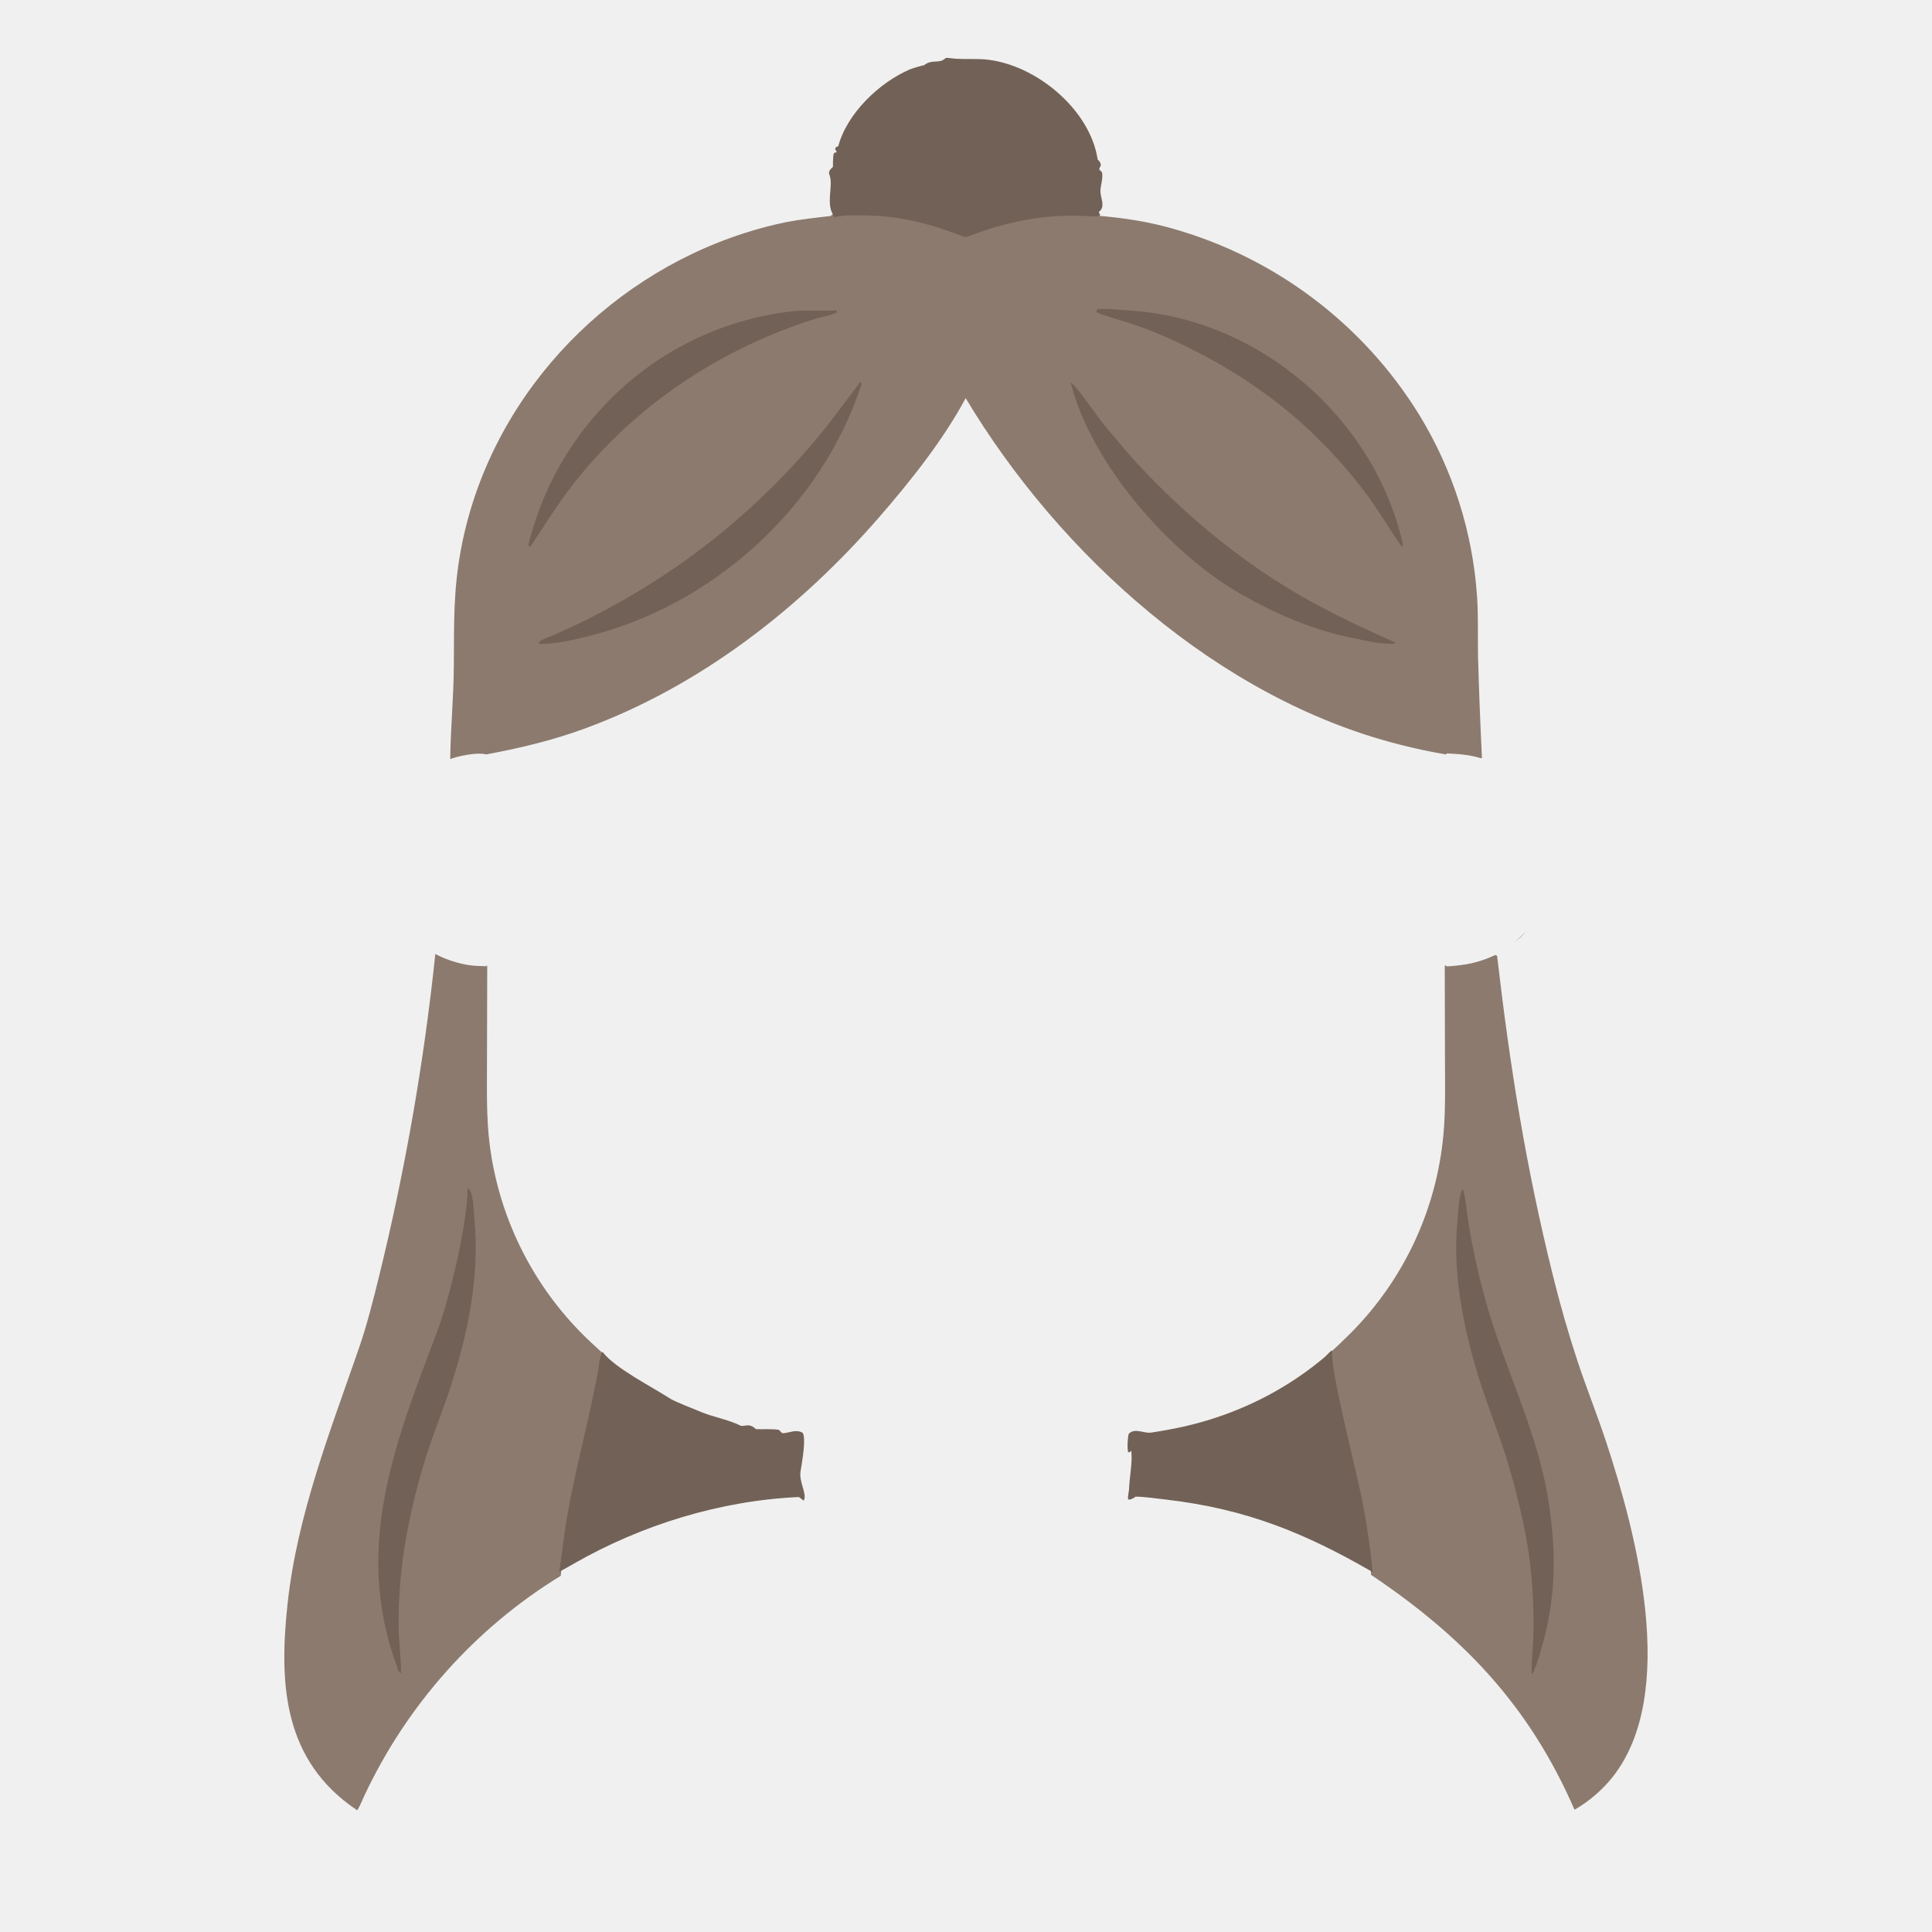
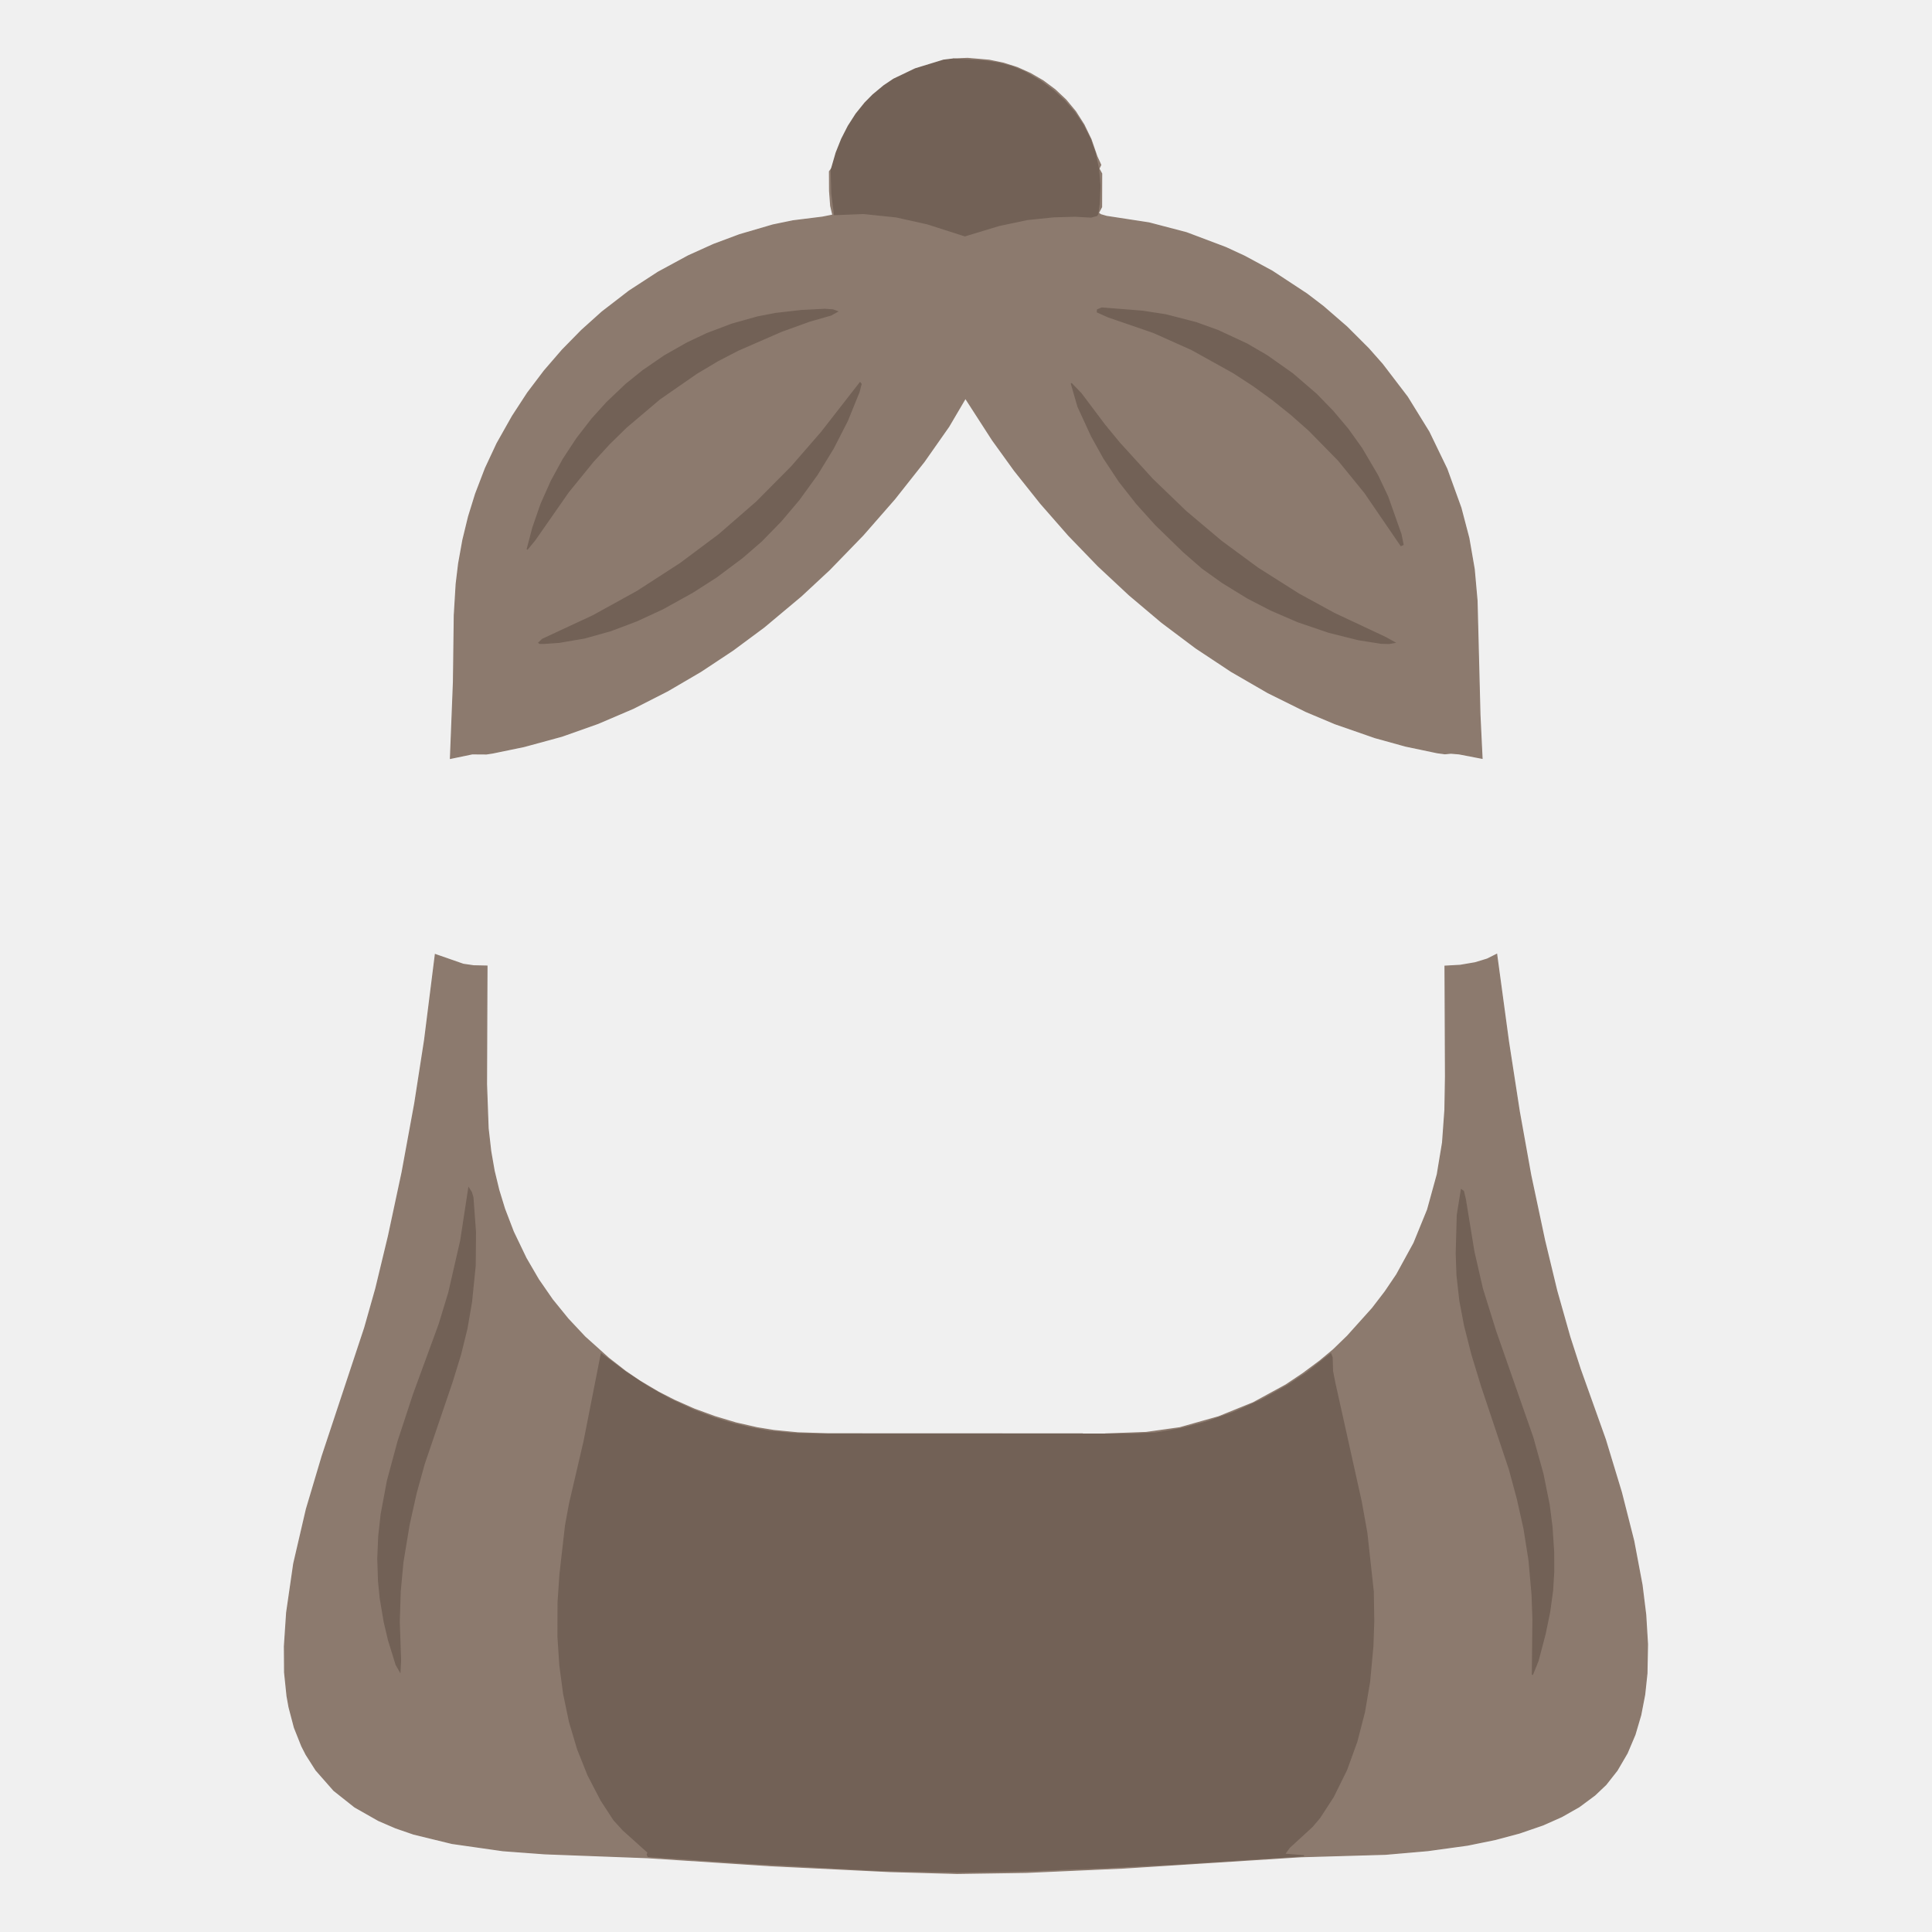
<svg xmlns="http://www.w3.org/2000/svg" version="1.1" viewBox="0 0 2048 2048" width="1024" height="1024">
-   <defs>
-     <mask id="facehole" maskUnits="userSpaceOnUse" x="0" y="0" width="2048" height="2048">
-       <rect x="0" y="0" width="2048" height="2048" fill="white" />
-       <path d="M 1533.68 798.613 C 1546.66 799.32 1557.8 799.941 1570.34 803.954 C 1618.2 819.269 1649.18 867.189 1646.49 917.096 C 1644.85 947.316 1631.33 975.662 1608.87 995.951 C 1586.91 1015.66 1562.54 1022.9 1533.67 1024.41 L 1532.38 1022.5 C 1531.22 1004.78 1531.9 981.123 1531.9 962.89 L 1531.99 854.537 C 1532.01 838.109 1531.91 817.251 1532.3 800.538 C 1532.76 799.896 1533.22 799.255 1533.68 798.613 z" fill="black" />
-       <path d="M 515.884 1024.25 C 509.295 1024.06 502.266 1023.99 495.795 1022.87 C 407.909 1007.63 371.458 903.101 429.806 836.29 C 449.153 814.256 476.463 800.813 505.725 798.919 C 508.883 798.997 513.071 798.658 515.558 800.023 C 517.24 821.853 516.125 858.428 516.121 881.629 L 515.884 1024.25 z" fill="black" />
-     </mask>
-   </defs>
-   <g mask="url(#facehole)">
-     <path transform="translate(0,0)" fill="rgb(140,122,110)" d="M 882.531 227.903 C 885.271 229.505 893.547 228.879 896.918 228.637 C 942.891 225.337 981.074 234.004 1023.84 250.934 C 1071.17 233.145 1113.96 223.241 1165.2 229.176 C 1165.6 229.288 1166 229.4 1166.4 229.512 C 1192.68 231.849 1216.65 235.533 1242.14 242.682 C 1350.88 273.256 1444.2 343.506 1503.64 439.551 C 1539.41 497.903 1560.51 564.052 1565.14 632.338 C 1566.59 654.452 1565.74 676.365 1566.23 698.498 C 1567.23 733.393 1568.59 768.277 1570.31 803.144 C 1568.52 803.465 1538.8 799.139 1531.93 798.993 C 1515.7 796.22 1499.58 792.764 1483.64 788.634 C 1292.34 740.26 1123.03 587.399 1023.63 420.858 C 999.804 465.553 964.635 509.75 931.593 547.751 C 847.261 644.741 742.005 726.645 620.654 771.376 C 585.705 784.259 552.484 792.094 516.025 798.988 C 500.07 799.185 493.455 800.9 477.834 804.564 C 478.243 772.677 481.431 738.957 481.678 707.065 C 482.026 661.942 480.904 626.81 489.302 582.076 C 518.768 425.12 638.399 295.97 789.642 247.585 C 804.137 242.908 818.879 239.038 833.802 235.993 C 848.202 233.189 866.153 231.212 880.995 229.521 C 881.507 228.982 882.019 228.442 882.531 227.903 z" stroke="rgb(140,122,110)" stroke-width="1.2" />
-     <path transform="translate(0,0)" fill="rgb(140,122,110)" d="M 462.023 1011.7 C 481.816 1020.98 493.74 1023.44 515.875 1024.13 L 515.62 1127.52 C 515.613 1156.4 514.904 1184.82 518.502 1213.54 C 528.079 1288.52 561.862 1358.32 614.721 1412.36 C 622.801 1420.59 629.853 1427.03 638.371 1434.75 C 635.352 1443.44 632.041 1470.79 629.186 1482.68 C 613.778 1546.87 600.588 1604.16 593.83 1670.08 C 502.482 1726.11 430.542 1807.62 385.572 1903.44 C 383.634 1907.57 380.825 1914.66 378.501 1918.19 C 301.296 1866.2 296.189 1786.16 305.357 1700.79 C 315.553 1605.87 350.581 1517.65 381.432 1428.22 C 389.526 1404.76 396.314 1377.88 402.263 1353.68 C 429.962 1241.18 449.928 1126.92 462.023 1011.7 z" stroke="rgb(140,122,110)" stroke-width="1.2" />
-     <path transform="translate(0,0)" fill="rgb(140,122,110)" d="M 1532.1 1024.2 C 1558.21 1023.35 1562.2 1021.58 1585.04 1012.77 L 1586.43 1013.65 C 1600.15 1131.51 1616.67 1235.61 1645.35 1351.38 C 1653.02 1382.56 1661.89 1413.43 1671.95 1443.92 C 1681.41 1472.26 1692.76 1500.61 1702.17 1529.15 C 1733.94 1625.51 1778.93 1795.37 1708.71 1883.68 C 1697.76 1897.28 1684.42 1908.75 1669.35 1917.55 C 1621.55 1807.87 1552.01 1734.95 1454 1669.1 C 1451.75 1610.15 1431.18 1540.87 1418.71 1483.24 C 1416.66 1473.79 1412.15 1441.3 1409.76 1435.05 C 1417.63 1427.83 1425.33 1420.45 1432.88 1412.9 C 1489.02 1356.19 1523.62 1281.68 1530.74 1202.19 C 1533.1 1176.82 1532.33 1147.14 1532.33 1121.33 L 1532.1 1024.2 z" stroke="rgb(140,122,110)" stroke-width="1.2" />
-     <path transform="translate(0,0)" fill="rgb(114,97,86)" d="M 1002.85 61.981 C 1004.88 61.909 1005.24 61.977 1007.18 62.221 C 1017.35 63.653 1028.1 62.936 1038.47 63.242 C 1093.44 64.863 1155.04 114.897 1162.97 169.273 C 1164.94 171.444 1166.03 172.168 1166.38 175.063 C 1166.02 175.779 1164.53 178.799 1164.45 179.603 C 1164.45 179.604 1167.67 183.037 1167.67 183.038 C 1168.73 189.035 1166.13 196.206 1165.89 202.142 C 1165.59 209.299 1171.44 218.343 1165.05 223.681 C 1164.67 224.059 1164.3 224.437 1163.92 224.815 L 1165.54 227.642 C 1164 230.033 1148.96 228.136 1145.28 228.05 C 1108.37 227.19 1075.03 233.038 1040.15 244.92 C 1034.45 247.218 1029.1 248.918 1023.26 250.808 C 985.113 236.111 952.072 227.409 910.732 227.702 C 902.109 227.763 892.988 227.406 884.667 229.621 C 883.976 228.241 883.373 226.893 882.719 225.593 C 877.493 215.213 882.313 200.549 880.963 189.887 C 880.101 183.083 876.832 183.313 883.364 177.313 C 883.491 177.195 883.494 164.054 884.518 162.862 C 885.881 161.277 886.252 163.799 887.566 160.471 L 885.959 158.322 L 886.282 156.704 C 887.224 156.255 888.167 155.806 889.11 155.357 C 898.362 120.563 932.42 87.945 965.003 73.987 C 966.624 73.293 980.627 69.02 979.62 69.88 C 988.095 62.651 995.623 68.992 1002.85 61.981 z" stroke="rgb(114,97,86)" stroke-width="1.2" />
-     <path transform="translate(0,0)" fill="rgb(114,97,86)" d="M 638.675 1434.03 C 652.624 1451.42 689.593 1469.87 709.311 1482.62 C 715.762 1486.79 733.679 1493.32 742.05 1496.96 C 754.624 1502.43 771.628 1505.26 784.401 1511.61 C 788.928 1513.85 793.389 1507.93 801.108 1515.57 C 809.408 1515.81 817.156 1515.09 825.365 1516.25 C 826.758 1517.82 827.703 1518.82 829.461 1519.96 C 838.037 1519.38 843.402 1515.52 850.42 1519.23 C 854.068 1525.34 849.429 1550.96 848.019 1559.62 C 846.186 1570.88 854.784 1583.44 851.715 1589.84 C 851.105 1589.39 846.854 1586.31 846.838 1586.31 C 763.692 1590.01 679.974 1615.75 607.794 1657.12 C 602.753 1660.01 598.231 1662.7 593.464 1665.16 C 595.705 1652.22 597.008 1639.47 598.841 1626.5 C 607.208 1567.34 624.52 1510.11 634.861 1451.37 C 635.761 1446.26 636.002 1439.83 638.099 1435.28 L 638.675 1434.03 z" stroke="rgb(114,97,86)" stroke-width="1.2" />
-     <path transform="translate(0,0)" fill="rgb(114,97,86)" d="M 1411.37 1432.48 L 1411.73 1434.45 C 1408.99 1448.93 1437.19 1559.99 1441.88 1583.52 C 1447.51 1610.56 1451.68 1637.89 1454.36 1665.38 C 1382.82 1624.11 1320.77 1598.99 1237.28 1589.16 C 1229.14 1588.2 1210.88 1585.69 1203.66 1585.94 C 1201 1587.63 1199.53 1588.99 1196.41 1589 C 1195.87 1586.76 1197.4 1580.9 1197.45 1578.35 C 1197.67 1567.58 1201.92 1545.93 1199.36 1536.33 C 1197.45 1538.72 1198.43 1538.49 1196.36 1538.84 C 1195.3 1533.75 1195.98 1525.42 1196.93 1520.37 C 1203.04 1513.75 1213.04 1520.55 1220.45 1519.18 C 1244.34 1515.57 1265.79 1511.04 1288.8 1503.44 C 1331.27 1489.42 1369.9 1468.09 1404.17 1439.43 C 1406.17 1437.76 1408.76 1434.66 1411.37 1432.48 z" stroke="rgb(114,97,86)" stroke-width="1.2" />
-     <path transform="translate(0,0)" fill="rgb(114,97,86)" d="M 1550.33 1261.74 C 1552.13 1263.84 1555.34 1292.05 1556.12 1296.93 C 1560.38 1323.01 1566 1348.85 1572.97 1374.34 C 1592.85 1448.56 1629.12 1515.35 1640.94 1591.93 C 1650.37 1652.95 1648.31 1701.71 1629.49 1760.27 C 1628.01 1764.94 1626.04 1769.53 1624.2 1774.07 C 1623.83 1761.23 1625.66 1748.22 1625.99 1735.29 C 1626.89 1700.28 1624.69 1663.06 1618.14 1628.5 C 1612.63 1599.86 1605.54 1571.55 1596.92 1543.69 C 1587.78 1515 1575.95 1485.89 1567.17 1457.18 C 1551.66 1406.5 1540.31 1348.55 1545.49 1295.44 C 1546.37 1286.37 1546.68 1269.56 1550.33 1261.74 z" stroke="rgb(114,97,86)" stroke-width="1.2" />
-     <path transform="translate(0,0)" fill="rgb(114,97,86)" d="M 496.311 1260.59 C 501.426 1264.87 501.46 1284.31 502.148 1291.2 C 508.331 1353.05 495.102 1415.75 475.636 1474.21 C 467.672 1498.13 457.937 1521.81 450.405 1545.79 C 442.19 1572.57 435.502 1599.79 430.374 1627.32 C 424.623 1658.18 421.583 1693.56 421.969 1724.99 C 422.158 1740.39 424.549 1757.25 424.483 1772.51 C 422.163 1770.3 422.484 1769.77 421.412 1766.44 C 374.969 1640.33 419.042 1530.46 463.683 1412.57 C 477.053 1377.27 495.726 1298.59 496.311 1260.59 z" stroke="rgb(114,97,86)" stroke-width="1.2" />
-     <path transform="translate(0,0)" fill="rgb(114,97,86)" d="M 1135.89 406.745 C 1141.36 410.774 1165.58 445.84 1172.06 453.365 C 1182.46 465.439 1193.87 479.702 1204.9 491.561 C 1260.9 551.749 1323.62 602.842 1396.19 641.896 C 1423.43 656.553 1450.9 669.003 1478.76 681.685 C 1463.53 682.458 1452.02 679.236 1437.36 676.443 C 1393.81 668.146 1354.15 651.019 1315.79 629.228 C 1240.33 586.366 1157.92 491.897 1135.89 406.745 z" stroke="rgb(114,97,86)" stroke-width="1.2" />
-     <path transform="translate(0,0)" fill="rgb(114,97,86)" d="M 911.947 405.895 L 912.702 407.074 C 870.272 537.41 755.229 641.598 622.105 674.171 C 605.761 678.17 588.996 682.239 572.094 681.907 L 571.547 681.504 C 571.686 679.345 587.064 673.778 589.653 672.634 C 698.811 624.429 794.287 552.868 870.072 460.626 C 884.493 443.075 898.021 424.169 911.947 405.895 z" stroke="rgb(114,97,86)" stroke-width="1.2" />
-     <path transform="translate(0,0)" fill="rgb(114,97,86)" d="M 1163.78 328.245 C 1175.14 327.616 1185.97 329.087 1197.24 329.775 C 1334.26 338.136 1456.54 443.328 1486.59 577.398 L 1485.84 578.343 C 1472.17 559.063 1461.3 539.392 1446.05 519.515 C 1391.5 448.42 1327.68 399.425 1247.1 361.608 C 1232.59 354.86 1217.76 348.835 1202.65 343.555 C 1196.23 341.324 1166.17 332.87 1162.74 330.496 L 1163.78 328.245 z" stroke="rgb(114,97,86)" stroke-width="1.2" />
-     <path transform="translate(0,0)" fill="rgb(114,97,86)" d="M 885.152 329.694 L 886.305 329.513 C 886.38 329.961 886.456 330.409 886.532 330.857 C 877.633 334.493 867.902 336.068 858.876 339.017 C 752.897 373.651 658.656 439.413 593.902 530.722 C 582.788 546.395 572.832 562.795 561.898 578.693 L 560.744 578.549 C 561.15 573.892 565.216 561.359 566.745 556.379 C 580.764 511.808 604.24 470.79 635.568 436.126 C 688.84 376.553 762.327 338.873 841.793 330.386 C 853.371 329.061 871.744 330.497 885.152 329.694 z" stroke="rgb(114,97,86)" stroke-width="1.2" />
-     <path transform="translate(0,0)" fill="rgb(114,97,86)" d="M 1617.48 984.015 L 1617.59 985.204 C 1613.58 992.579 1607.8 995.988 1601.05 1000.93 L 1600.87 999.987 C 1606.48 994.854 1612.02 989.332 1617.48 984.015 z" stroke="rgb(114,97,86)" stroke-width="1.2" />
-   </g>
+   <path transform="translate(0,0)" fill="rgb(140,122,110)" stroke="rgb(140,122,110)" stroke-width="1.2" d="M 1167.7 219.4 L 1167.8 184.1 L 1164.9 178.8 L 1166.8 174.8 L 1162.7 165.8 L 1156.5 147.8 L 1149.0 132.3 L 1140.1 118.3 L 1129.8 105.9 L 1118.3 95.1 L 1105.8 85.8 L 1092.4 78.0 L 1078.4 71.7 L 1063.7 67.0 L 1048.7 63.9 L 1025.7 61.9 L 1010.1 62.6 L 1051.1 65.5 L 1064.8 68.2 L 1078.2 72.5 L 1092.8 79.7 L 1106.9 88.6 L 1119.8 98.7 L 1131.5 110.1 L 1141.8 122.7 L 1149.3 134.5 L 1156.5 149.4 L 1161.4 163.9 L 1164.5 179.3 L 1166.0 196.9 L 1165.2 215.8 L 1163.7 226.8 L 1162.7 228.4 L 1156.6 230.1 L 1139.7 229.2 L 1117.0 229.8 L 1088.9 232.7 L 1059.1 239.0 L 1022.8 250.0 L 983.2 237.3 L 950.0 229.9 L 915.4 226.3 L 884.6 227.5 L 881.5 201.1 L 881.4 179.0 L 879.3 181.8 L 879.4 202.3 L 880.6 218.3 L 882.9 228.0 L 871.9 230.2 L 840.6 234.1 L 819.3 238.5 L 784.1 248.8 L 756.5 259.1 L 729.7 271.2 L 697.6 288.6 L 667.0 308.5 L 638.2 330.7 L 616.5 350.2 L 596.1 371.0 L 577.0 393.1 L 559.3 416.5 L 543.2 441.2 L 526.9 470.1 L 514.6 496.4 L 504.2 523.5 L 496.7 547.7 L 490.7 572.4 L 486.2 597.4 L 483.6 619.0 L 481.6 652.1 L 480.7 722.7 L 477.5 803.9 L 500.6 799.1 L 515.7 799.2 L 522.2 798.2 L 555.6 791.3 L 595.6 780.4 L 634.0 766.8 L 671.4 750.8 L 707.7 732.3 L 742.9 711.7 L 777.0 689.1 L 809.9 664.7 L 849.2 631.8 L 879.2 603.9 L 914.8 567.2 L 948.3 528.9 L 979.6 489.3 L 1005.7 452.1 L 1023.4 422.0 L 1052.1 466.5 L 1075.4 498.8 L 1103.2 533.7 L 1132.8 567.5 L 1164.1 599.9 L 1197.1 630.7 L 1231.6 659.8 L 1267.7 686.9 L 1305.3 711.8 L 1344.2 734.3 L 1384.4 754.2 L 1415.3 767.2 L 1457.6 781.9 L 1490.1 790.9 L 1523.5 797.9 L 1531.7 799.0 L 1537.9 798.4 L 1546.6 799.1 L 1571.0 803.8 L 1568.8 758.2 L 1565.7 636.8 L 1562.7 603.3 L 1557.0 570.4 L 1548.6 538.4 L 1533.7 497.2 L 1514.7 457.9 L 1491.8 420.8 L 1465.3 386.1 L 1450.8 369.7 L 1427.6 346.5 L 1402.8 325.0 L 1385.4 311.7 L 1348.6 287.5 L 1319.4 271.7 L 1299.3 262.4 L 1257.7 246.7 L 1218.0 236.3 L 1173.0 229.4 L 1166.8 227.6 L 1164.3 225.8 z M 1163.4 328.4 L 1168.0 326.5 L 1211.0 329.9 L 1235.7 333.7 L 1267.9 342.0 L 1291.4 350.5 L 1321.5 364.5 L 1343.0 377.0 L 1370.2 396.2 L 1395.4 417.9 L 1412.8 435.8 L 1428.9 454.9 L 1443.4 475.2 L 1460.3 503.9 L 1471.0 526.5 L 1485.1 566.4 L 1487.3 577.3 L 1485.1 578.3 L 1446.8 522.3 L 1418.8 487.9 L 1387.8 456.3 L 1368.8 439.5 L 1349.1 423.7 L 1328.7 408.9 L 1307.5 395.1 L 1263.2 370.5 L 1222.7 352.4 L 1173.3 335.4 L 1162.7 330.2 z M 1135.6 406.4 L 1146.0 417.2 L 1184.5 466.9 L 1217.3 503.5 L 1252.4 537.8 L 1291.8 571.5 L 1330.4 600.2 L 1373.9 628.1 L 1412.6 649.3 L 1469.4 676.1 L 1478.3 681.1 L 1472.4 682.1 L 1464.2 681.9 L 1440.1 678.1 L 1408.8 670.3 L 1375.9 659.1 L 1347.2 646.7 L 1322.6 634.0 L 1295.9 617.6 L 1273.6 601.5 L 1252.6 583.2 L 1222.8 553.9 L 1202.9 531.6 L 1184.8 508.1 L 1168.5 483.1 L 1155.7 459.4 L 1141.9 429.0 z M 911.7 405.7 L 912.8 407.1 L 910.5 415.9 L 898.2 446.1 L 883.2 475.4 L 866.1 503.3 L 846.9 529.8 L 827.8 552.4 L 807.0 573.7 L 786.9 591.1 L 759.5 611.6 L 734.4 627.7 L 702.5 645.4 L 675.0 658.1 L 647.2 668.6 L 619.6 676.3 L 592.7 680.9 L 577.1 682.0 L 572.1 682.0 L 571.2 681.3 L 575.0 677.7 L 628.7 652.7 L 675.5 626.9 L 721.1 597.4 L 762.2 566.7 L 802.0 532.1 L 839.1 494.7 L 870.8 458.2 z M 876.0 327.9 L 883.5 328.6 L 887.6 330.2 L 881.0 333.9 L 858.3 340.4 L 828.4 351.2 L 782.5 371.2 L 760.7 382.5 L 738.4 395.8 L 699.2 423.0 L 664.0 452.8 L 645.8 470.6 L 628.6 489.4 L 602.5 521.5 L 567.0 572.4 L 558.8 582.4 L 564.8 559.5 L 573.5 534.4 L 584.3 510.1 L 597.0 486.8 L 611.6 464.6 L 627.5 444.1 L 643.2 426.7 L 663.4 407.5 L 685.2 390.1 L 708.4 374.7 L 732.8 361.3 L 754.0 351.7 L 780.3 342.2 L 803.0 336.0 L 822.1 332.3 L 851.7 328.9 z M 450.1 1102.6 L 439.7 1169.5 L 426.3 1242.5 L 411.8 1310.3 L 398.4 1365.9 L 386.6 1407.6 L 341.5 1543.7 L 324.8 1599.8 L 311.4 1657.5 L 303.9 1709.3 L 301.5 1745.2 L 301.7 1772.8 L 304.3 1797.9 L 306.4 1809.6 L 312.1 1831.3 L 319.9 1850.9 L 324.5 1859.9 L 335.0 1876.4 L 353.9 1897.9 L 376.1 1915.5 L 401.3 1929.8 L 419.4 1937.6 L 438.5 1944.2 L 479.1 1954.1 L 533.1 1961.8 L 577.5 1965.1 L 686.3 1969.2 L 816.8 1977.7 L 943.1 1983.9 L 1014.5 1985.9 L 1087.5 1984.8 L 1190.7 1980.2 L 1378.9 1968.2 L 1468.7 1965.6 L 1513.6 1961.7 L 1555.7 1955.9 L 1585.1 1949.9 L 1610.6 1943.1 L 1635.6 1934.5 L 1655.4 1925.7 L 1673.9 1915.2 L 1690.5 1902.9 L 1702.3 1891.7 L 1714.1 1876.7 L 1724.8 1858.4 L 1733.1 1838.8 L 1739.2 1818.1 L 1743.4 1796.4 L 1745.8 1773.9 L 1746.4 1743.1 L 1744.5 1711.7 L 1740.6 1680.2 L 1731.8 1633.5 L 1718.7 1581.9 L 1701.7 1525.9 L 1675.1 1451.4 L 1664.1 1417.4 L 1650.2 1368.3 L 1637.3 1314.8 L 1622.6 1245.6 L 1610.5 1178.3 L 1599.0 1103.9 L 1586.5 1011.7 L 1576.5 1016.7 L 1563.7 1020.6 L 1547.9 1023.3 L 1531.8 1024.2 L 1532.3 1141.2 L 1531.7 1176.4 L 1529.2 1211.2 L 1523.6 1245.0 L 1513.3 1282.4 L 1498.9 1317.7 L 1480.6 1351.1 L 1468.3 1369.3 L 1454.8 1386.9 L 1428.2 1416.5 L 1413.2 1431.0 L 1399.0 1442.8 L 1381.1 1456.1 L 1363.0 1468.2 L 1328.5 1487.0 L 1291.7 1501.9 L 1250.6 1513.5 L 1215.0 1518.5 L 1171.4 1520.1 L 1207.3 1520.0 L 1227.5 1518.8 L 1258.0 1513.0 L 1291.7 1503.2 L 1321.2 1491.5 L 1352.6 1475.8 L 1379.1 1459.4 L 1410.0 1435.6 L 1410.6 1435.1 L 1411.4 1436.1 L 1412.5 1453.4 L 1414.4 1463.1 L 1443.5 1594.5 L 1449.2 1626.9 L 1455.7 1687.0 L 1456.2 1718.4 L 1455.3 1745.0 L 1451.8 1782.7 L 1446.4 1814.7 L 1438.3 1846.1 L 1427.4 1876.2 L 1413.3 1904.7 L 1398.9 1926.9 L 1390.8 1936.4 L 1366.8 1958.4 L 1361.7 1965.5 L 1382.3 1967.2 L 1248.5 1975.9 L 1170.9 1979.8 L 1084.6 1983.3 L 1016.8 1984.5 L 930.3 1982.6 L 791.4 1975.0 L 687.0 1967.9 L 686.1 1965.8 L 687.0 1963.7 L 660.6 1940.0 L 650.8 1929.3 L 637.2 1908.4 L 623.4 1881.9 L 612.3 1854.1 L 603.7 1825.2 L 597.5 1795.5 L 593.5 1765.4 L 591.5 1735.0 L 591.6 1698.7 L 593.6 1668.9 L 599.5 1617.1 L 603.7 1594.2 L 619.1 1528.1 L 633.3 1459.9 L 637.4 1435.2 L 660.2 1452.4 L 680.0 1465.7 L 700.2 1477.8 L 720.9 1488.4 L 742.3 1497.7 L 764.5 1505.5 L 787.6 1511.8 L 809.9 1516.3 L 835.3 1519.2 L 862.7 1520.3 L 1147.9 1520.0 L 878.1 1519.9 L 845.8 1518.9 L 820.3 1516.4 L 802.5 1513.5 L 780.1 1508.4 L 757.8 1501.7 L 735.9 1493.7 L 714.5 1484.2 L 697.9 1475.7 L 678.0 1463.9 L 662.9 1453.6 L 645.2 1439.8 L 620.0 1417.2 L 602.0 1398.0 L 585.5 1377.7 L 570.7 1356.3 L 557.6 1333.8 L 544.1 1305.7 L 534.8 1281.4 L 528.7 1261.5 L 523.8 1241.2 L 520.2 1220.6 L 517.4 1196.1 L 515.7 1149.3 L 516.2 1024.1 L 502.1 1023.8 L 491.1 1022.2 L 461.5 1011.9 z M 1549.1 1261.2 L 1551.3 1262.8 L 1552.7 1268.4 L 1563.7 1333.6 L 1573.2 1372.6 L 1585.3 1410.7 L 1614.4 1492.4 L 1626.9 1530.3 L 1637.1 1569.0 L 1643.2 1602.0 L 1645.8 1625.7 L 1647.0 1648.0 L 1646.9 1668.8 L 1645.5 1688.8 L 1642.2 1711.5 L 1637.2 1735.0 L 1630.4 1760.5 L 1624.4 1775.3 L 1625.0 1715.9 L 1624.1 1690.7 L 1620.9 1654.3 L 1615.6 1620.7 L 1608.5 1588.9 L 1600.0 1557.4 L 1570.7 1469.8 L 1560.2 1435.4 L 1552.5 1405.0 L 1547.5 1378.6 L 1544.5 1351.7 L 1543.7 1328.8 L 1544.9 1287.0 z M 496.9 1259.5 L 499.2 1262.9 L 501.5 1270.0 L 504.1 1308.4 L 503.5 1344.0 L 499.8 1380.2 L 494.9 1408.6 L 488.2 1435.8 L 479.3 1464.7 L 449.6 1552.0 L 441.1 1582.8 L 433.6 1616.5 L 427.1 1655.9 L 424.2 1687.0 L 423.2 1719.3 L 424.6 1760.2 L 424.0 1771.8 L 419.9 1764.6 L 411.8 1738.4 L 407.3 1719.3 L 403.1 1694.4 L 401.3 1676.2 L 400.5 1652.2 L 401.5 1628.5 L 404.1 1605.0 L 410.7 1569.7 L 422.0 1527.8 L 438.4 1477.9 L 465.6 1403.6 L 475.8 1370.1 L 488.1 1316.7 z" />
+   <path transform="translate(0,0)" fill="rgb(114,97,86)" stroke="rgb(114,97,86)" stroke-width="1.2" d="M 937.1 90.8 L 925.4 100.5 L 916.9 109.1 L 907.4 120.9 L 899.2 133.7 L 892.2 147.4 L 886.4 161.9 L 881.1 180.2 L 881.8 205.1 L 884.6 227.5 L 915.4 226.3 L 950.0 229.9 L 983.2 237.3 L 1022.8 250.0 L 1059.1 239.0 L 1088.9 232.7 L 1117.0 229.8 L 1139.7 229.2 L 1156.6 230.1 L 1162.7 228.4 L 1163.7 226.8 L 1165.2 215.8 L 1166.0 196.9 L 1164.5 179.3 L 1161.0 162.5 L 1155.6 147.2 L 1148.1 132.5 L 1139.0 119.0 L 1128.3 106.7 L 1116.3 95.7 L 1103.0 85.9 L 1086.5 76.3 L 1073.2 70.7 L 1058.0 66.7 L 1040.8 64.3 L 1010.1 62.6 L 1000.2 63.8 L 970.2 73.0 L 947.4 83.9 z M 1263.2 370.5 L 1307.5 395.1 L 1328.7 408.9 L 1349.1 423.7 L 1368.8 439.5 L 1387.8 456.3 L 1418.8 487.9 L 1446.8 522.3 L 1485.1 578.3 L 1487.3 577.3 L 1485.1 566.4 L 1471.0 526.5 L 1460.3 503.9 L 1443.4 475.2 L 1428.9 454.9 L 1412.8 435.8 L 1395.4 417.9 L 1370.2 396.2 L 1343.0 377.0 L 1321.5 364.5 L 1291.4 350.5 L 1267.9 342.0 L 1235.7 333.7 L 1211.0 329.9 L 1168.0 326.5 L 1163.4 328.4 L 1163.2 330.7 L 1174.5 335.8 L 1222.7 352.4 z M 775.9 343.6 L 749.7 353.5 L 728.7 363.4 L 704.5 377.1 L 681.5 392.9 L 663.4 407.5 L 643.2 426.7 L 627.5 444.1 L 611.6 464.6 L 597.0 486.8 L 584.3 510.1 L 573.5 534.4 L 564.8 559.5 L 558.8 582.4 L 567.0 572.4 L 602.5 521.5 L 628.6 489.4 L 645.8 470.6 L 664.0 452.8 L 699.2 423.0 L 738.4 395.8 L 760.7 382.5 L 782.5 371.2 L 828.4 351.2 L 858.3 340.4 L 881.0 333.9 L 887.6 330.2 L 882.9 328.5 L 874.3 327.9 L 849.3 329.2 L 822.1 332.3 L 803.0 336.0 z M 802.0 532.1 L 762.2 566.7 L 721.1 597.4 L 675.5 626.9 L 628.7 652.7 L 575.0 677.7 L 571.2 681.3 L 572.1 682.0 L 577.1 682.0 L 592.7 680.9 L 619.6 676.3 L 647.2 668.6 L 675.0 658.1 L 702.5 645.4 L 734.4 627.7 L 759.5 611.6 L 786.9 591.1 L 807.0 573.7 L 827.8 552.4 L 846.9 529.8 L 866.1 503.3 L 883.2 475.4 L 898.2 446.1 L 910.7 415.3 L 912.8 407.1 L 911.7 405.7 L 870.8 458.2 L 839.1 494.7 z M 1170.1 485.7 L 1186.5 510.5 L 1204.9 533.9 L 1224.9 556.1 L 1254.5 584.9 L 1274.6 602.4 L 1295.9 617.6 L 1322.6 634.0 L 1347.2 646.7 L 1375.9 659.1 L 1408.8 670.3 L 1440.1 678.1 L 1464.2 681.9 L 1472.4 682.1 L 1478.3 681.1 L 1468.8 675.8 L 1414.3 650.2 L 1376.9 629.8 L 1333.3 602.2 L 1294.5 573.6 L 1257.0 542.0 L 1221.6 507.9 L 1186.5 469.3 L 1170.9 450.3 L 1146.0 417.2 L 1135.6 406.4 L 1142.7 431.0 L 1157.0 462.1 z M 465.6 1403.6 L 438.4 1477.9 L 422.0 1527.8 L 410.7 1569.7 L 404.1 1605.0 L 401.5 1628.5 L 400.5 1652.2 L 401.3 1676.2 L 403.1 1694.4 L 407.3 1719.3 L 411.8 1738.4 L 419.9 1764.6 L 424.0 1771.8 L 424.6 1760.2 L 423.2 1719.3 L 424.2 1687.0 L 427.1 1655.9 L 433.6 1616.5 L 441.1 1582.8 L 449.6 1552.0 L 479.3 1464.7 L 488.2 1435.8 L 494.9 1408.6 L 499.8 1380.2 L 503.7 1341.7 L 504.0 1306.0 L 501.3 1269.3 L 499.7 1263.9 L 496.9 1259.5 L 488.4 1315.1 L 475.8 1370.1 z M 1544.5 1351.7 L 1547.5 1378.6 L 1552.5 1405.0 L 1560.2 1435.4 L 1570.7 1469.8 L 1600.0 1557.4 L 1608.5 1588.9 L 1615.6 1620.7 L 1620.9 1654.3 L 1624.1 1690.7 L 1625.0 1715.9 L 1624.4 1775.3 L 1630.4 1760.5 L 1637.9 1732.0 L 1642.7 1708.6 L 1645.8 1686.0 L 1647.0 1665.9 L 1646.9 1645.0 L 1645.2 1618.9 L 1642.2 1595.3 L 1635.6 1562.5 L 1624.9 1524.0 L 1585.3 1410.7 L 1571.4 1366.1 L 1562.4 1326.9 L 1553.3 1271.1 L 1551.3 1262.8 L 1549.1 1261.2 L 1544.8 1288.1 L 1543.7 1328.8 z M 599.5 1617.1 L 593.6 1668.9 L 591.6 1698.7 L 591.5 1735.0 L 593.5 1765.4 L 597.5 1795.5 L 603.7 1825.2 L 612.3 1854.1 L 623.4 1881.9 L 637.2 1908.4 L 650.8 1929.3 L 660.6 1940.0 L 687.0 1963.7 L 686.1 1965.8 L 687.0 1967.9 L 791.4 1975.0 L 930.3 1982.6 L 1016.8 1984.5 L 1084.6 1983.3 L 1170.9 1979.8 L 1248.5 1975.9 L 1382.3 1967.2 L 1361.7 1965.5 L 1366.8 1958.4 L 1390.8 1936.4 L 1398.9 1926.9 L 1413.3 1904.7 L 1427.4 1876.2 L 1438.3 1846.1 L 1446.4 1814.7 L 1451.8 1782.7 L 1455.3 1745.0 L 1456.2 1718.4 L 1455.7 1687.0 L 1448.9 1625.0 L 1442.9 1591.6 L 1415.0 1466.1 L 1412.5 1453.4 L 1412.1 1438.9 L 1410.6 1435.1 L 1385.1 1455.2 L 1364.6 1468.8 L 1337.1 1484.0 L 1308.2 1497.0 L 1278.3 1507.5 L 1251.2 1514.6 L 1225.5 1519.0 L 1199.7 1520.2 L 864.8 1520.3 L 839.5 1519.5 L 816.3 1517.3 L 795.6 1513.6 L 775.9 1508.8 L 757.0 1503.0 L 735.1 1494.7 L 710.5 1483.3 L 686.7 1469.9 L 663.5 1454.7 L 637.4 1435.2 L 619.1 1528.1 L 603.7 1594.2 z" />
</svg>
